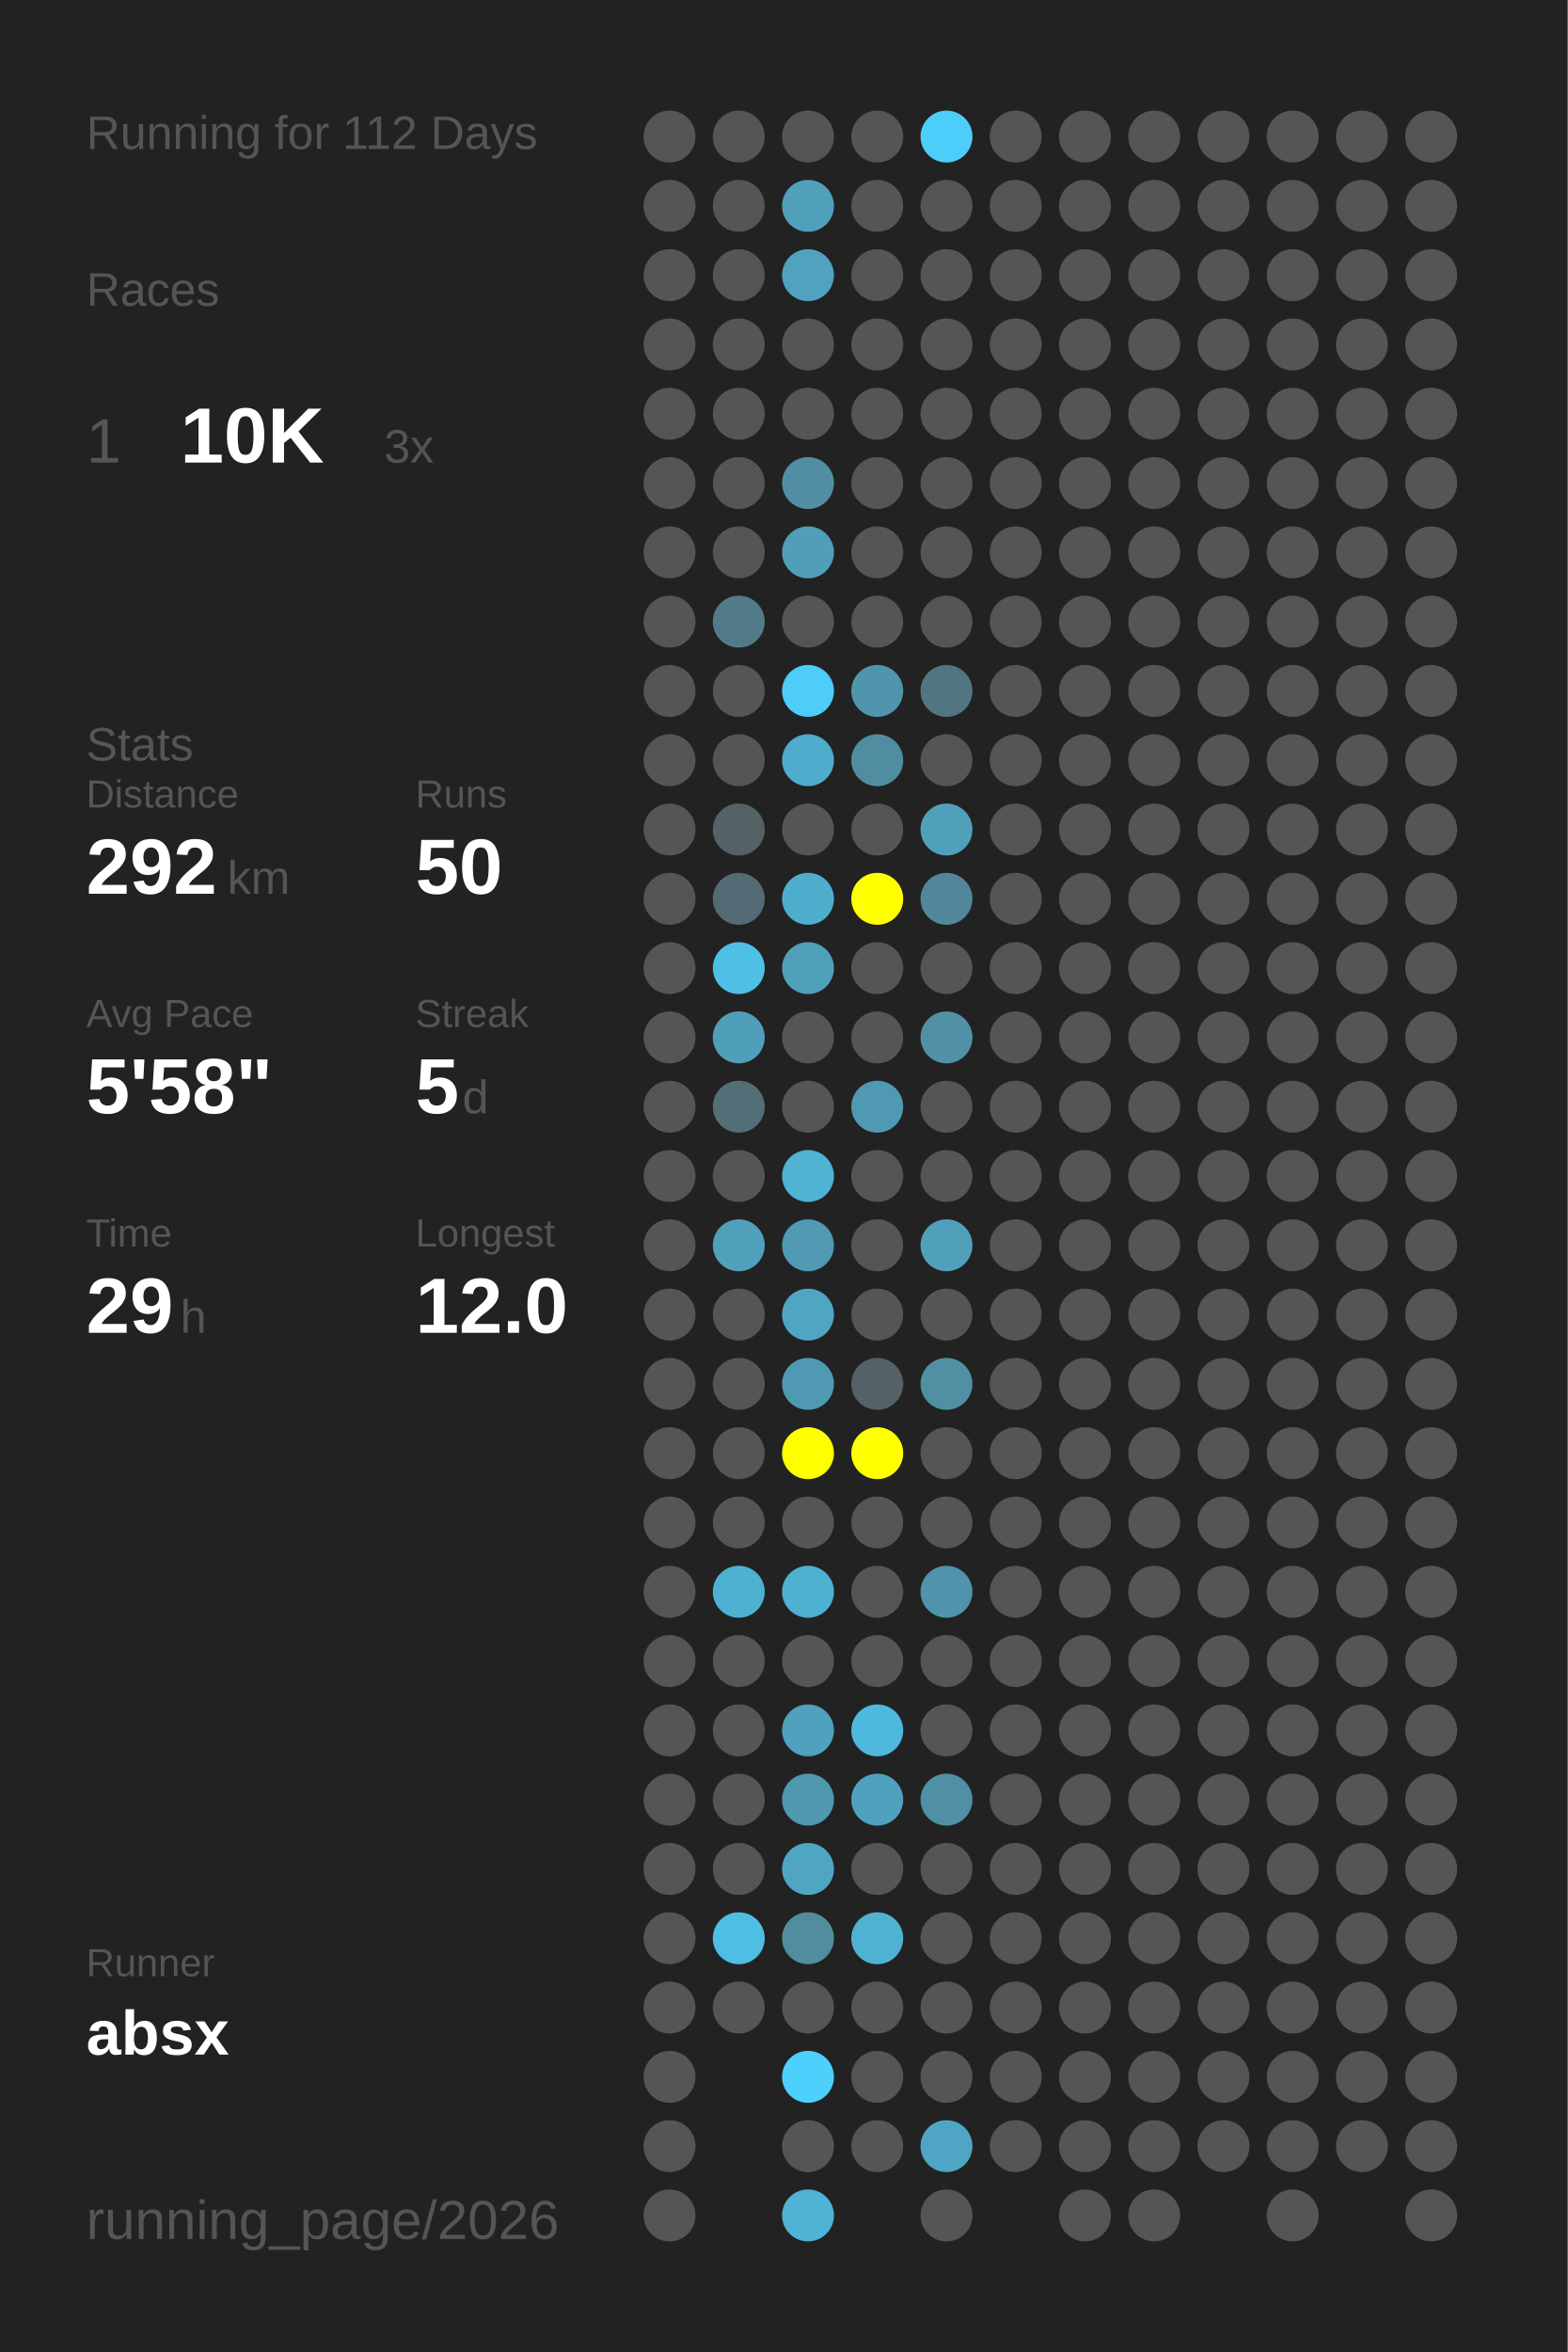
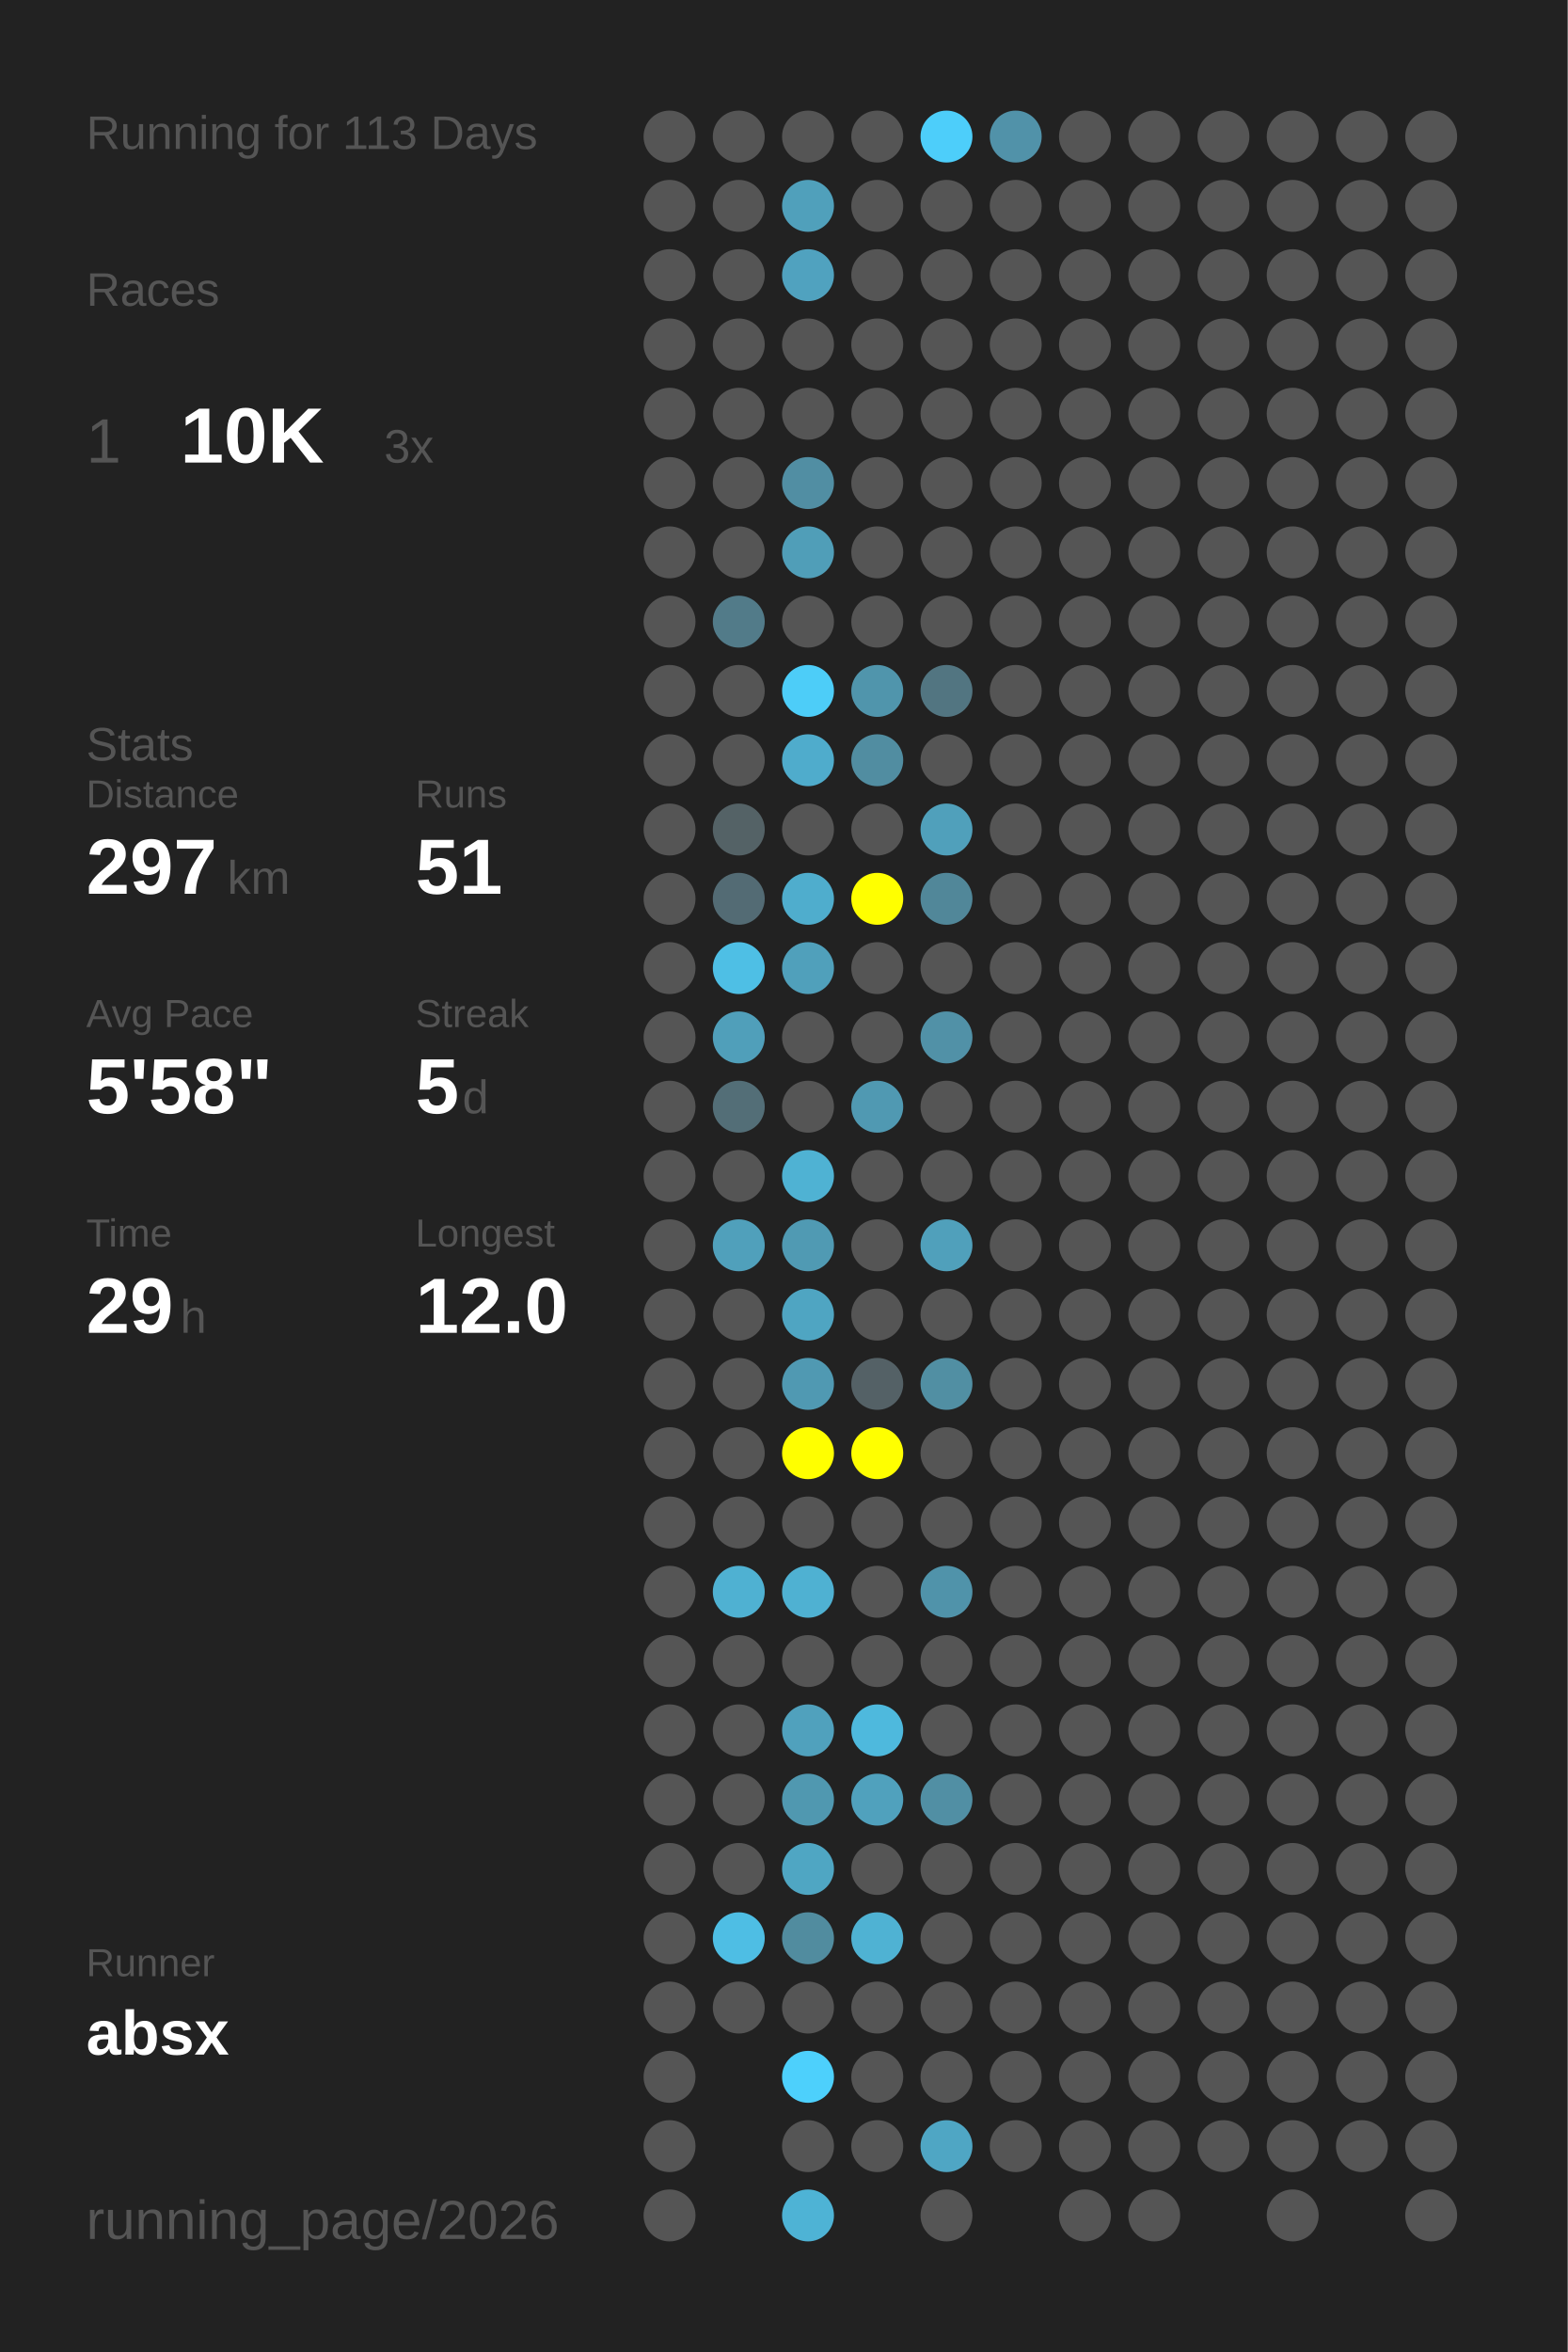
<svg xmlns="http://www.w3.org/2000/svg" baseProfile="full" height="300mm" version="1.1" viewBox="0,0,200,300" width="200mm">
  <defs />
  <rect fill="#222222" height="300" width="200" x="0" y="0" />
-   <text fill="#555555" style="font-size:6px; font-family:Arial;" x="11" y="19">Running for 112 Days</text>
+   <text fill="#555555" style="font-size:6px; font-family:Arial;" x="11" y="19">Running for 113 Days</text>
  <text fill="#555555" style="font-size:6px; font-family:Arial;" x="11" y="39">Races</text>
  <text fill="#555555" style="font-size:8px; font-family:Arial;" x="11" y="59">1</text>
  <text fill="#FFFFFF" style="font-size:10px; font-family:Arial; font-weight:bold;" x="23" y="59">10K</text>
  <text fill="#555555" style="font-size:6px; font-family:Arial;" x="49" y="59">3x</text>
  <text fill="#555555" style="font-size:6px; font-family:Arial;" x="11" y="97">Stats</text>
  <text fill="#555555" style="font-size:5px; font-family:Arial;" x="11" y="103">Distance</text>
-   <text fill="#FFFFFF" style="font-size:10px; font-family:Arial; font-weight:bold;" x="11" y="114">292</text>
+   <text fill="#FFFFFF" style="font-size:10px; font-family:Arial; font-weight:bold;" x="11" y="114">297</text>
  <text fill="#555555" style="font-size:6px; font-family:Arial;" x="29" y="114">km</text>
  <text fill="#555555" style="font-size:5px; font-family:Arial;" x="53" y="103">Runs</text>
-   <text fill="#FFFFFF" style="font-size:10px; font-family:Arial; font-weight:bold;" x="53" y="114">50</text>
+   <text fill="#FFFFFF" style="font-size:10px; font-family:Arial; font-weight:bold;" x="53" y="114">51</text>
  <text fill="#555555" style="font-size:5px; font-family:Arial;" x="11" y="131">Avg Pace</text>
  <text fill="#FFFFFF" style="font-size:10px; font-family:Arial; font-weight:bold;" x="11" y="142">5'58"</text>
  <text fill="#555555" style="font-size:5px; font-family:Arial;" x="53" y="131">Streak</text>
  <text fill="#FFFFFF" style="font-size:10px; font-family:Arial; font-weight:bold;" x="53" y="142">5</text>
  <text fill="#555555" style="font-size:6px; font-family:Arial;" x="59" y="142">d</text>
  <text fill="#555555" style="font-size:5px; font-family:Arial;" x="11" y="159">Time</text>
  <text fill="#FFFFFF" style="font-size:10px; font-family:Arial; font-weight:bold;" x="11" y="170">29</text>
  <text fill="#555555" style="font-size:6px; font-family:Arial;" x="23" y="170">h</text>
  <text fill="#555555" style="font-size:5px; font-family:Arial;" x="53" y="159">Longest</text>
  <text fill="#FFFFFF" style="font-size:10px; font-family:Arial; font-weight:bold;" x="53" y="170">12.0</text>
  <text fill="#555555" style="font-size:5px; font-family:Arial;" x="11" y="252.065">Runner</text>
  <text fill="#FFFFFF" style="font-size:8px; font-family:Arial; font-weight:bold;" x="11" y="262.065">absx</text>
  <text fill="#555555" style="font-size:7px; font-family:Arial;" x="11" y="285.581">running_page/2026</text>
  <circle cx="85.417" cy="17.419" fill="#555555" r="3.312" />
  <circle cx="85.417" cy="26.258" fill="#555555" r="3.312" />
  <circle cx="85.417" cy="35.097" fill="#555555" r="3.312" />
  <circle cx="85.417" cy="43.935" fill="#555555" r="3.312" />
  <circle cx="85.417" cy="52.774" fill="#555555" r="3.312" />
  <circle cx="85.417" cy="61.613" fill="#555555" r="3.312" />
  <circle cx="85.417" cy="70.452" fill="#555555" r="3.312" />
  <circle cx="85.417" cy="79.29" fill="#555555" r="3.312" />
  <circle cx="85.417" cy="88.129" fill="#555555" r="3.312" />
  <circle cx="85.417" cy="96.968" fill="#555555" r="3.312" />
  <circle cx="85.417" cy="105.806" fill="#555555" r="3.312" />
  <circle cx="85.417" cy="114.645" fill="#555555" r="3.312" />
  <circle cx="85.417" cy="123.484" fill="#555555" r="3.312" />
  <circle cx="85.417" cy="132.323" fill="#555555" r="3.312" />
  <circle cx="85.417" cy="141.161" fill="#555555" r="3.312" />
  <circle cx="85.417" cy="150" fill="#555555" r="3.312" />
  <circle cx="85.417" cy="158.839" fill="#555555" r="3.312" />
  <circle cx="85.417" cy="167.677" fill="#555555" r="3.312" />
  <circle cx="85.417" cy="176.516" fill="#555555" r="3.312" />
  <circle cx="85.417" cy="185.355" fill="#555555" r="3.312" />
  <circle cx="85.417" cy="194.194" fill="#555555" r="3.312" />
  <circle cx="85.417" cy="203.032" fill="#555555" r="3.312" />
  <circle cx="85.417" cy="211.871" fill="#555555" r="3.312" />
  <circle cx="85.417" cy="220.71" fill="#555555" r="3.312" />
  <circle cx="85.417" cy="229.548" fill="#555555" r="3.312" />
  <circle cx="85.417" cy="238.387" fill="#555555" r="3.312" />
  <circle cx="85.417" cy="247.226" fill="#555555" r="3.312" />
  <circle cx="85.417" cy="256.065" fill="#555555" r="3.312" />
  <circle cx="85.417" cy="264.903" fill="#555555" r="3.312" />
  <circle cx="85.417" cy="273.742" fill="#555555" r="3.312" />
  <circle cx="85.417" cy="282.581" fill="#555555" r="3.312" />
  <circle cx="94.25" cy="17.419" fill="#555555" r="3.312" />
  <circle cx="94.25" cy="26.258" fill="#555555" r="3.312" />
  <circle cx="94.25" cy="35.097" fill="#555555" r="3.312" />
  <circle cx="94.25" cy="43.935" fill="#555555" r="3.312" />
  <circle cx="94.25" cy="52.774" fill="#555555" r="3.312" />
  <circle cx="94.25" cy="61.613" fill="#555555" r="3.312" />
  <circle cx="94.25" cy="70.452" fill="#555555" r="3.312" />
  <circle cx="94.25" cy="79.29" fill="#527b89" r="3.312" />
  <circle cx="94.25" cy="88.129" fill="#555555" r="3.312" />
  <circle cx="94.25" cy="96.968" fill="#555555" r="3.312" />
  <circle cx="94.25" cy="105.806" fill="#546266" r="3.312" />
  <circle cx="94.25" cy="114.645" fill="#536b74" r="3.312" />
  <circle cx="94.25" cy="123.484" fill="#4ebfe5" r="3.312" />
  <circle cx="94.25" cy="132.323" fill="#509fba" r="3.312" />
  <circle cx="94.25" cy="141.161" fill="#536e77" r="3.312" />
  <circle cx="94.25" cy="150" fill="#555555" r="3.312" />
  <circle cx="94.25" cy="158.839" fill="#50a0bb" r="3.312" />
  <circle cx="94.25" cy="167.677" fill="#555555" r="3.312" />
  <circle cx="94.25" cy="176.516" fill="#555555" r="3.312" />
  <circle cx="94.25" cy="185.355" fill="#555555" r="3.312" />
  <circle cx="94.25" cy="194.194" fill="#555555" r="3.312" />
  <circle cx="94.25" cy="203.032" fill="#4fb1d2" r="3.312" />
  <circle cx="94.25" cy="211.871" fill="#555555" r="3.312" />
  <circle cx="94.25" cy="220.71" fill="#555555" r="3.312" />
  <circle cx="94.25" cy="229.548" fill="#555555" r="3.312" />
  <circle cx="94.25" cy="238.387" fill="#555555" r="3.312" />
  <circle cx="94.25" cy="247.226" fill="#4ebee4" r="3.312" />
  <circle cx="94.25" cy="256.065" fill="#555555" r="3.312" />
  <circle cx="103.083" cy="17.419" fill="#555555" r="3.312" />
  <circle cx="103.083" cy="26.258" fill="#50a0bb" r="3.312" />
  <circle cx="103.083" cy="35.097" fill="#50a2bf" r="3.312" />
  <circle cx="103.083" cy="43.935" fill="#555555" r="3.312" />
  <circle cx="103.083" cy="52.774" fill="#555555" r="3.312" />
  <circle cx="103.083" cy="61.613" fill="#518ea3" r="3.312" />
  <circle cx="103.083" cy="70.452" fill="#509eb8" r="3.312" />
  <circle cx="103.083" cy="79.29" fill="#555555" r="3.312" />
  <circle cx="103.083" cy="88.129" fill="#4dcdf8" r="3.312" />
  <circle cx="103.083" cy="96.968" fill="#4faccc" r="3.312" />
  <circle cx="103.083" cy="105.806" fill="#555555" r="3.312" />
  <circle cx="103.083" cy="114.645" fill="#4fadcd" r="3.312" />
  <circle cx="103.083" cy="123.484" fill="#50a0bb" r="3.312" />
  <circle cx="103.083" cy="132.323" fill="#555555" r="3.312" />
  <circle cx="103.083" cy="141.161" fill="#555555" r="3.312" />
  <circle cx="103.083" cy="150" fill="#4fb2d3" r="3.312" />
  <circle cx="103.083" cy="158.839" fill="#509ab3" r="3.312" />
  <circle cx="103.083" cy="167.677" fill="#4fa5c2" r="3.312" />
  <circle cx="103.083" cy="176.516" fill="#5099b2" r="3.312" />
  <circle cx="103.083" cy="185.355" fill="#FFFF00" r="3.312" />
  <circle cx="103.083" cy="194.194" fill="#555555" r="3.312" />
  <circle cx="103.083" cy="203.032" fill="#4fb1d2" r="3.312" />
  <circle cx="103.083" cy="211.871" fill="#555555" r="3.312" />
  <circle cx="103.083" cy="220.71" fill="#50a1bd" r="3.312" />
  <circle cx="103.083" cy="229.548" fill="#5098b0" r="3.312" />
  <circle cx="103.083" cy="238.387" fill="#4fa6c3" r="3.312" />
  <circle cx="103.083" cy="247.226" fill="#518c9f" r="3.312" />
  <circle cx="103.083" cy="256.065" fill="#555555" r="3.312" />
  <circle cx="103.083" cy="264.903" fill="#4dd0fc" r="3.312" />
  <circle cx="103.083" cy="273.742" fill="#555555" r="3.312" />
  <circle cx="103.083" cy="282.581" fill="#4eb3d5" r="3.312" />
  <circle cx="111.917" cy="17.419" fill="#555555" r="3.312" />
  <circle cx="111.917" cy="26.258" fill="#555555" r="3.312" />
  <circle cx="111.917" cy="35.097" fill="#555555" r="3.312" />
  <circle cx="111.917" cy="43.935" fill="#555555" r="3.312" />
  <circle cx="111.917" cy="52.774" fill="#555555" r="3.312" />
  <circle cx="111.917" cy="61.613" fill="#555555" r="3.312" />
  <circle cx="111.917" cy="70.452" fill="#555555" r="3.312" />
  <circle cx="111.917" cy="79.29" fill="#555555" r="3.312" />
  <circle cx="111.917" cy="88.129" fill="#5095ac" r="3.312" />
  <circle cx="111.917" cy="96.968" fill="#518da1" r="3.312" />
  <circle cx="111.917" cy="105.806" fill="#555555" r="3.312" />
  <circle cx="111.917" cy="114.645" fill="#FFFF00" r="3.312" />
  <circle cx="111.917" cy="123.484" fill="#555555" r="3.312" />
  <circle cx="111.917" cy="132.323" fill="#555555" r="3.312" />
  <circle cx="111.917" cy="141.161" fill="#5099b2" r="3.312" />
  <circle cx="111.917" cy="150" fill="#555555" r="3.312" />
  <circle cx="111.917" cy="158.839" fill="#555555" r="3.312" />
  <circle cx="111.917" cy="167.677" fill="#555555" r="3.312" />
  <circle cx="111.917" cy="176.516" fill="#546166" r="3.312" />
  <circle cx="111.917" cy="185.355" fill="#FFFF00" r="3.312" />
  <circle cx="111.917" cy="194.194" fill="#555555" r="3.312" />
  <circle cx="111.917" cy="203.032" fill="#555555" r="3.312" />
  <circle cx="111.917" cy="211.871" fill="#555555" r="3.312" />
  <circle cx="111.917" cy="220.71" fill="#4eb9dd" r="3.312" />
  <circle cx="111.917" cy="229.548" fill="#50a1bd" r="3.312" />
  <circle cx="111.917" cy="238.387" fill="#555555" r="3.312" />
  <circle cx="111.917" cy="247.226" fill="#4fb2d3" r="3.312" />
  <circle cx="111.917" cy="256.065" fill="#555555" r="3.312" />
  <circle cx="111.917" cy="264.903" fill="#555555" r="3.312" />
  <circle cx="111.917" cy="273.742" fill="#555555" r="3.312" />
  <circle cx="120.75" cy="17.419" fill="#4dcefa" r="3.312" />
  <circle cx="120.75" cy="26.258" fill="#555555" r="3.312" />
  <circle cx="120.75" cy="35.097" fill="#555555" r="3.312" />
  <circle cx="120.75" cy="43.935" fill="#555555" r="3.312" />
  <circle cx="120.75" cy="52.774" fill="#555555" r="3.312" />
  <circle cx="120.75" cy="61.613" fill="#555555" r="3.312" />
  <circle cx="120.75" cy="70.452" fill="#555555" r="3.312" />
  <circle cx="120.75" cy="79.29" fill="#555555" r="3.312" />
  <circle cx="120.75" cy="88.129" fill="#527581" r="3.312" />
  <circle cx="120.75" cy="96.968" fill="#555555" r="3.312" />
  <circle cx="120.75" cy="105.806" fill="#50a0bb" r="3.312" />
  <circle cx="120.75" cy="114.645" fill="#518799" r="3.312" />
  <circle cx="120.75" cy="123.484" fill="#555555" r="3.312" />
  <circle cx="120.75" cy="132.323" fill="#5191a7" r="3.312" />
  <circle cx="120.75" cy="141.161" fill="#555555" r="3.312" />
  <circle cx="120.75" cy="150" fill="#555555" r="3.312" />
  <circle cx="120.75" cy="158.839" fill="#50a0bb" r="3.312" />
  <circle cx="120.75" cy="167.677" fill="#555555" r="3.312" />
  <circle cx="120.75" cy="176.516" fill="#518fa3" r="3.312" />
  <circle cx="120.75" cy="185.355" fill="#555555" r="3.312" />
  <circle cx="120.75" cy="194.194" fill="#555555" r="3.312" />
  <circle cx="120.75" cy="203.032" fill="#5093aa" r="3.312" />
  <circle cx="120.75" cy="211.871" fill="#555555" r="3.312" />
  <circle cx="120.75" cy="220.71" fill="#555555" r="3.312" />
  <circle cx="120.75" cy="229.548" fill="#518fa4" r="3.312" />
  <circle cx="120.75" cy="238.387" fill="#555555" r="3.312" />
  <circle cx="120.75" cy="247.226" fill="#555555" r="3.312" />
  <circle cx="120.75" cy="256.065" fill="#555555" r="3.312" />
  <circle cx="120.75" cy="264.903" fill="#555555" r="3.312" />
  <circle cx="120.75" cy="273.742" fill="#4fa6c4" r="3.312" />
  <circle cx="120.75" cy="282.581" fill="#555555" r="3.312" />
-   <circle cx="129.583" cy="17.419" fill="#555555" r="3.312" />
+   <circle cx="129.583" cy="17.419" fill="#5192a9" r="3.312" />
  <circle cx="129.583" cy="26.258" fill="#555555" r="3.312" />
  <circle cx="129.583" cy="35.097" fill="#555555" r="3.312" />
  <circle cx="129.583" cy="43.935" fill="#555555" r="3.312" />
  <circle cx="129.583" cy="52.774" fill="#555555" r="3.312" />
  <circle cx="129.583" cy="61.613" fill="#555555" r="3.312" />
  <circle cx="129.583" cy="70.452" fill="#555555" r="3.312" />
  <circle cx="129.583" cy="79.29" fill="#555555" r="3.312" />
  <circle cx="129.583" cy="88.129" fill="#555555" r="3.312" />
  <circle cx="129.583" cy="96.968" fill="#555555" r="3.312" />
  <circle cx="129.583" cy="105.806" fill="#555555" r="3.312" />
  <circle cx="129.583" cy="114.645" fill="#555555" r="3.312" />
  <circle cx="129.583" cy="123.484" fill="#555555" r="3.312" />
  <circle cx="129.583" cy="132.323" fill="#555555" r="3.312" />
  <circle cx="129.583" cy="141.161" fill="#555555" r="3.312" />
  <circle cx="129.583" cy="150" fill="#555555" r="3.312" />
  <circle cx="129.583" cy="158.839" fill="#555555" r="3.312" />
  <circle cx="129.583" cy="167.677" fill="#555555" r="3.312" />
  <circle cx="129.583" cy="176.516" fill="#555555" r="3.312" />
  <circle cx="129.583" cy="185.355" fill="#555555" r="3.312" />
  <circle cx="129.583" cy="194.194" fill="#555555" r="3.312" />
  <circle cx="129.583" cy="203.032" fill="#555555" r="3.312" />
  <circle cx="129.583" cy="211.871" fill="#555555" r="3.312" />
  <circle cx="129.583" cy="220.71" fill="#555555" r="3.312" />
  <circle cx="129.583" cy="229.548" fill="#555555" r="3.312" />
  <circle cx="129.583" cy="238.387" fill="#555555" r="3.312" />
  <circle cx="129.583" cy="247.226" fill="#555555" r="3.312" />
  <circle cx="129.583" cy="256.065" fill="#555555" r="3.312" />
  <circle cx="129.583" cy="264.903" fill="#555555" r="3.312" />
  <circle cx="129.583" cy="273.742" fill="#555555" r="3.312" />
  <circle cx="138.417" cy="17.419" fill="#555555" r="3.312" />
  <circle cx="138.417" cy="26.258" fill="#555555" r="3.312" />
  <circle cx="138.417" cy="35.097" fill="#555555" r="3.312" />
  <circle cx="138.417" cy="43.935" fill="#555555" r="3.312" />
  <circle cx="138.417" cy="52.774" fill="#555555" r="3.312" />
  <circle cx="138.417" cy="61.613" fill="#555555" r="3.312" />
  <circle cx="138.417" cy="70.452" fill="#555555" r="3.312" />
  <circle cx="138.417" cy="79.29" fill="#555555" r="3.312" />
  <circle cx="138.417" cy="88.129" fill="#555555" r="3.312" />
  <circle cx="138.417" cy="96.968" fill="#555555" r="3.312" />
  <circle cx="138.417" cy="105.806" fill="#555555" r="3.312" />
  <circle cx="138.417" cy="114.645" fill="#555555" r="3.312" />
  <circle cx="138.417" cy="123.484" fill="#555555" r="3.312" />
  <circle cx="138.417" cy="132.323" fill="#555555" r="3.312" />
  <circle cx="138.417" cy="141.161" fill="#555555" r="3.312" />
  <circle cx="138.417" cy="150" fill="#555555" r="3.312" />
  <circle cx="138.417" cy="158.839" fill="#555555" r="3.312" />
  <circle cx="138.417" cy="167.677" fill="#555555" r="3.312" />
  <circle cx="138.417" cy="176.516" fill="#555555" r="3.312" />
  <circle cx="138.417" cy="185.355" fill="#555555" r="3.312" />
  <circle cx="138.417" cy="194.194" fill="#555555" r="3.312" />
  <circle cx="138.417" cy="203.032" fill="#555555" r="3.312" />
  <circle cx="138.417" cy="211.871" fill="#555555" r="3.312" />
  <circle cx="138.417" cy="220.71" fill="#555555" r="3.312" />
  <circle cx="138.417" cy="229.548" fill="#555555" r="3.312" />
  <circle cx="138.417" cy="238.387" fill="#555555" r="3.312" />
  <circle cx="138.417" cy="247.226" fill="#555555" r="3.312" />
  <circle cx="138.417" cy="256.065" fill="#555555" r="3.312" />
  <circle cx="138.417" cy="264.903" fill="#555555" r="3.312" />
  <circle cx="138.417" cy="273.742" fill="#555555" r="3.312" />
  <circle cx="138.417" cy="282.581" fill="#555555" r="3.312" />
  <circle cx="147.25" cy="17.419" fill="#555555" r="3.312" />
  <circle cx="147.25" cy="26.258" fill="#555555" r="3.312" />
  <circle cx="147.25" cy="35.097" fill="#555555" r="3.312" />
  <circle cx="147.25" cy="43.935" fill="#555555" r="3.312" />
  <circle cx="147.25" cy="52.774" fill="#555555" r="3.312" />
  <circle cx="147.25" cy="61.613" fill="#555555" r="3.312" />
  <circle cx="147.25" cy="70.452" fill="#555555" r="3.312" />
  <circle cx="147.25" cy="79.29" fill="#555555" r="3.312" />
  <circle cx="147.25" cy="88.129" fill="#555555" r="3.312" />
  <circle cx="147.25" cy="96.968" fill="#555555" r="3.312" />
  <circle cx="147.25" cy="105.806" fill="#555555" r="3.312" />
  <circle cx="147.25" cy="114.645" fill="#555555" r="3.312" />
  <circle cx="147.25" cy="123.484" fill="#555555" r="3.312" />
  <circle cx="147.25" cy="132.323" fill="#555555" r="3.312" />
  <circle cx="147.25" cy="141.161" fill="#555555" r="3.312" />
  <circle cx="147.25" cy="150" fill="#555555" r="3.312" />
  <circle cx="147.25" cy="158.839" fill="#555555" r="3.312" />
  <circle cx="147.25" cy="167.677" fill="#555555" r="3.312" />
  <circle cx="147.25" cy="176.516" fill="#555555" r="3.312" />
  <circle cx="147.25" cy="185.355" fill="#555555" r="3.312" />
  <circle cx="147.25" cy="194.194" fill="#555555" r="3.312" />
  <circle cx="147.25" cy="203.032" fill="#555555" r="3.312" />
  <circle cx="147.25" cy="211.871" fill="#555555" r="3.312" />
  <circle cx="147.25" cy="220.71" fill="#555555" r="3.312" />
  <circle cx="147.25" cy="229.548" fill="#555555" r="3.312" />
  <circle cx="147.25" cy="238.387" fill="#555555" r="3.312" />
  <circle cx="147.25" cy="247.226" fill="#555555" r="3.312" />
  <circle cx="147.25" cy="256.065" fill="#555555" r="3.312" />
  <circle cx="147.25" cy="264.903" fill="#555555" r="3.312" />
  <circle cx="147.25" cy="273.742" fill="#555555" r="3.312" />
  <circle cx="147.25" cy="282.581" fill="#555555" r="3.312" />
  <circle cx="156.083" cy="17.419" fill="#555555" r="3.312" />
  <circle cx="156.083" cy="26.258" fill="#555555" r="3.312" />
  <circle cx="156.083" cy="35.097" fill="#555555" r="3.312" />
  <circle cx="156.083" cy="43.935" fill="#555555" r="3.312" />
  <circle cx="156.083" cy="52.774" fill="#555555" r="3.312" />
  <circle cx="156.083" cy="61.613" fill="#555555" r="3.312" />
  <circle cx="156.083" cy="70.452" fill="#555555" r="3.312" />
  <circle cx="156.083" cy="79.29" fill="#555555" r="3.312" />
  <circle cx="156.083" cy="88.129" fill="#555555" r="3.312" />
  <circle cx="156.083" cy="96.968" fill="#555555" r="3.312" />
  <circle cx="156.083" cy="105.806" fill="#555555" r="3.312" />
  <circle cx="156.083" cy="114.645" fill="#555555" r="3.312" />
  <circle cx="156.083" cy="123.484" fill="#555555" r="3.312" />
  <circle cx="156.083" cy="132.323" fill="#555555" r="3.312" />
  <circle cx="156.083" cy="141.161" fill="#555555" r="3.312" />
  <circle cx="156.083" cy="150" fill="#555555" r="3.312" />
  <circle cx="156.083" cy="158.839" fill="#555555" r="3.312" />
  <circle cx="156.083" cy="167.677" fill="#555555" r="3.312" />
  <circle cx="156.083" cy="176.516" fill="#555555" r="3.312" />
  <circle cx="156.083" cy="185.355" fill="#555555" r="3.312" />
  <circle cx="156.083" cy="194.194" fill="#555555" r="3.312" />
  <circle cx="156.083" cy="203.032" fill="#555555" r="3.312" />
  <circle cx="156.083" cy="211.871" fill="#555555" r="3.312" />
  <circle cx="156.083" cy="220.71" fill="#555555" r="3.312" />
  <circle cx="156.083" cy="229.548" fill="#555555" r="3.312" />
  <circle cx="156.083" cy="238.387" fill="#555555" r="3.312" />
  <circle cx="156.083" cy="247.226" fill="#555555" r="3.312" />
  <circle cx="156.083" cy="256.065" fill="#555555" r="3.312" />
  <circle cx="156.083" cy="264.903" fill="#555555" r="3.312" />
  <circle cx="156.083" cy="273.742" fill="#555555" r="3.312" />
  <circle cx="164.917" cy="17.419" fill="#555555" r="3.312" />
  <circle cx="164.917" cy="26.258" fill="#555555" r="3.312" />
  <circle cx="164.917" cy="35.097" fill="#555555" r="3.312" />
  <circle cx="164.917" cy="43.935" fill="#555555" r="3.312" />
  <circle cx="164.917" cy="52.774" fill="#555555" r="3.312" />
  <circle cx="164.917" cy="61.613" fill="#555555" r="3.312" />
  <circle cx="164.917" cy="70.452" fill="#555555" r="3.312" />
  <circle cx="164.917" cy="79.29" fill="#555555" r="3.312" />
  <circle cx="164.917" cy="88.129" fill="#555555" r="3.312" />
  <circle cx="164.917" cy="96.968" fill="#555555" r="3.312" />
  <circle cx="164.917" cy="105.806" fill="#555555" r="3.312" />
  <circle cx="164.917" cy="114.645" fill="#555555" r="3.312" />
  <circle cx="164.917" cy="123.484" fill="#555555" r="3.312" />
  <circle cx="164.917" cy="132.323" fill="#555555" r="3.312" />
  <circle cx="164.917" cy="141.161" fill="#555555" r="3.312" />
  <circle cx="164.917" cy="150" fill="#555555" r="3.312" />
  <circle cx="164.917" cy="158.839" fill="#555555" r="3.312" />
  <circle cx="164.917" cy="167.677" fill="#555555" r="3.312" />
  <circle cx="164.917" cy="176.516" fill="#555555" r="3.312" />
  <circle cx="164.917" cy="185.355" fill="#555555" r="3.312" />
  <circle cx="164.917" cy="194.194" fill="#555555" r="3.312" />
  <circle cx="164.917" cy="203.032" fill="#555555" r="3.312" />
  <circle cx="164.917" cy="211.871" fill="#555555" r="3.312" />
  <circle cx="164.917" cy="220.71" fill="#555555" r="3.312" />
  <circle cx="164.917" cy="229.548" fill="#555555" r="3.312" />
  <circle cx="164.917" cy="238.387" fill="#555555" r="3.312" />
  <circle cx="164.917" cy="247.226" fill="#555555" r="3.312" />
  <circle cx="164.917" cy="256.065" fill="#555555" r="3.312" />
  <circle cx="164.917" cy="264.903" fill="#555555" r="3.312" />
  <circle cx="164.917" cy="273.742" fill="#555555" r="3.312" />
  <circle cx="164.917" cy="282.581" fill="#555555" r="3.312" />
  <circle cx="173.75" cy="17.419" fill="#555555" r="3.312" />
  <circle cx="173.75" cy="26.258" fill="#555555" r="3.312" />
  <circle cx="173.75" cy="35.097" fill="#555555" r="3.312" />
  <circle cx="173.75" cy="43.935" fill="#555555" r="3.312" />
  <circle cx="173.75" cy="52.774" fill="#555555" r="3.312" />
  <circle cx="173.75" cy="61.613" fill="#555555" r="3.312" />
  <circle cx="173.75" cy="70.452" fill="#555555" r="3.312" />
  <circle cx="173.75" cy="79.29" fill="#555555" r="3.312" />
  <circle cx="173.75" cy="88.129" fill="#555555" r="3.312" />
  <circle cx="173.75" cy="96.968" fill="#555555" r="3.312" />
  <circle cx="173.75" cy="105.806" fill="#555555" r="3.312" />
  <circle cx="173.75" cy="114.645" fill="#555555" r="3.312" />
  <circle cx="173.75" cy="123.484" fill="#555555" r="3.312" />
  <circle cx="173.75" cy="132.323" fill="#555555" r="3.312" />
  <circle cx="173.75" cy="141.161" fill="#555555" r="3.312" />
  <circle cx="173.75" cy="150" fill="#555555" r="3.312" />
  <circle cx="173.75" cy="158.839" fill="#555555" r="3.312" />
  <circle cx="173.75" cy="167.677" fill="#555555" r="3.312" />
  <circle cx="173.75" cy="176.516" fill="#555555" r="3.312" />
  <circle cx="173.75" cy="185.355" fill="#555555" r="3.312" />
  <circle cx="173.75" cy="194.194" fill="#555555" r="3.312" />
  <circle cx="173.75" cy="203.032" fill="#555555" r="3.312" />
  <circle cx="173.75" cy="211.871" fill="#555555" r="3.312" />
  <circle cx="173.75" cy="220.71" fill="#555555" r="3.312" />
  <circle cx="173.75" cy="229.548" fill="#555555" r="3.312" />
  <circle cx="173.75" cy="238.387" fill="#555555" r="3.312" />
  <circle cx="173.75" cy="247.226" fill="#555555" r="3.312" />
  <circle cx="173.75" cy="256.065" fill="#555555" r="3.312" />
  <circle cx="173.75" cy="264.903" fill="#555555" r="3.312" />
  <circle cx="173.75" cy="273.742" fill="#555555" r="3.312" />
  <circle cx="182.583" cy="17.419" fill="#555555" r="3.312" />
  <circle cx="182.583" cy="26.258" fill="#555555" r="3.312" />
  <circle cx="182.583" cy="35.097" fill="#555555" r="3.312" />
  <circle cx="182.583" cy="43.935" fill="#555555" r="3.312" />
  <circle cx="182.583" cy="52.774" fill="#555555" r="3.312" />
  <circle cx="182.583" cy="61.613" fill="#555555" r="3.312" />
  <circle cx="182.583" cy="70.452" fill="#555555" r="3.312" />
  <circle cx="182.583" cy="79.29" fill="#555555" r="3.312" />
  <circle cx="182.583" cy="88.129" fill="#555555" r="3.312" />
  <circle cx="182.583" cy="96.968" fill="#555555" r="3.312" />
  <circle cx="182.583" cy="105.806" fill="#555555" r="3.312" />
  <circle cx="182.583" cy="114.645" fill="#555555" r="3.312" />
  <circle cx="182.583" cy="123.484" fill="#555555" r="3.312" />
  <circle cx="182.583" cy="132.323" fill="#555555" r="3.312" />
  <circle cx="182.583" cy="141.161" fill="#555555" r="3.312" />
  <circle cx="182.583" cy="150" fill="#555555" r="3.312" />
  <circle cx="182.583" cy="158.839" fill="#555555" r="3.312" />
  <circle cx="182.583" cy="167.677" fill="#555555" r="3.312" />
  <circle cx="182.583" cy="176.516" fill="#555555" r="3.312" />
  <circle cx="182.583" cy="185.355" fill="#555555" r="3.312" />
  <circle cx="182.583" cy="194.194" fill="#555555" r="3.312" />
  <circle cx="182.583" cy="203.032" fill="#555555" r="3.312" />
  <circle cx="182.583" cy="211.871" fill="#555555" r="3.312" />
  <circle cx="182.583" cy="220.71" fill="#555555" r="3.312" />
  <circle cx="182.583" cy="229.548" fill="#555555" r="3.312" />
  <circle cx="182.583" cy="238.387" fill="#555555" r="3.312" />
  <circle cx="182.583" cy="247.226" fill="#555555" r="3.312" />
  <circle cx="182.583" cy="256.065" fill="#555555" r="3.312" />
  <circle cx="182.583" cy="264.903" fill="#555555" r="3.312" />
  <circle cx="182.583" cy="273.742" fill="#555555" r="3.312" />
  <circle cx="182.583" cy="282.581" fill="#555555" r="3.312" />
</svg>
